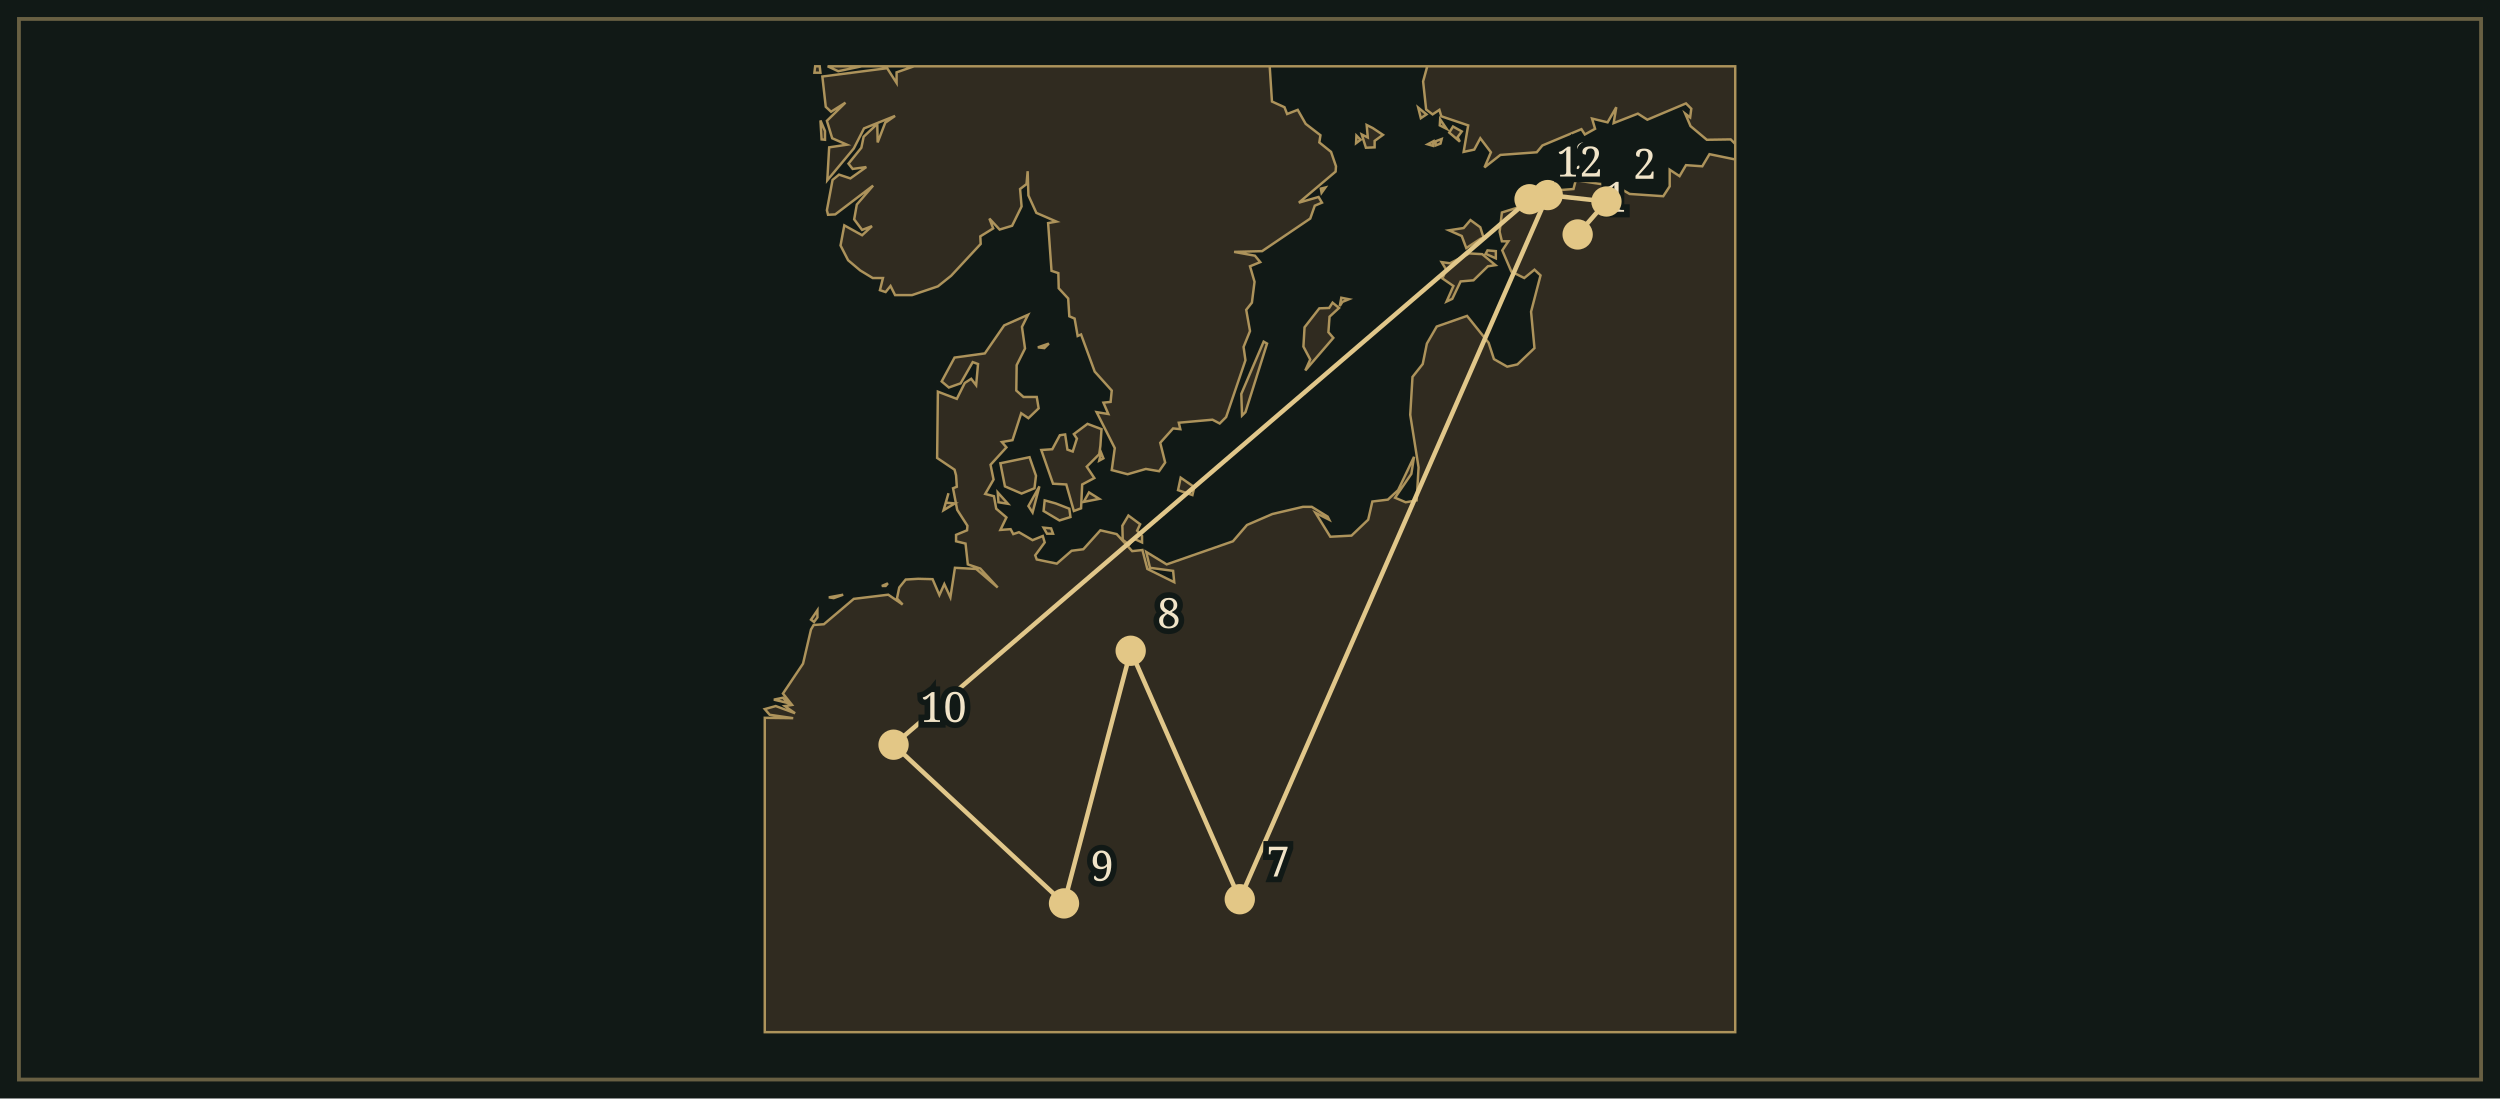
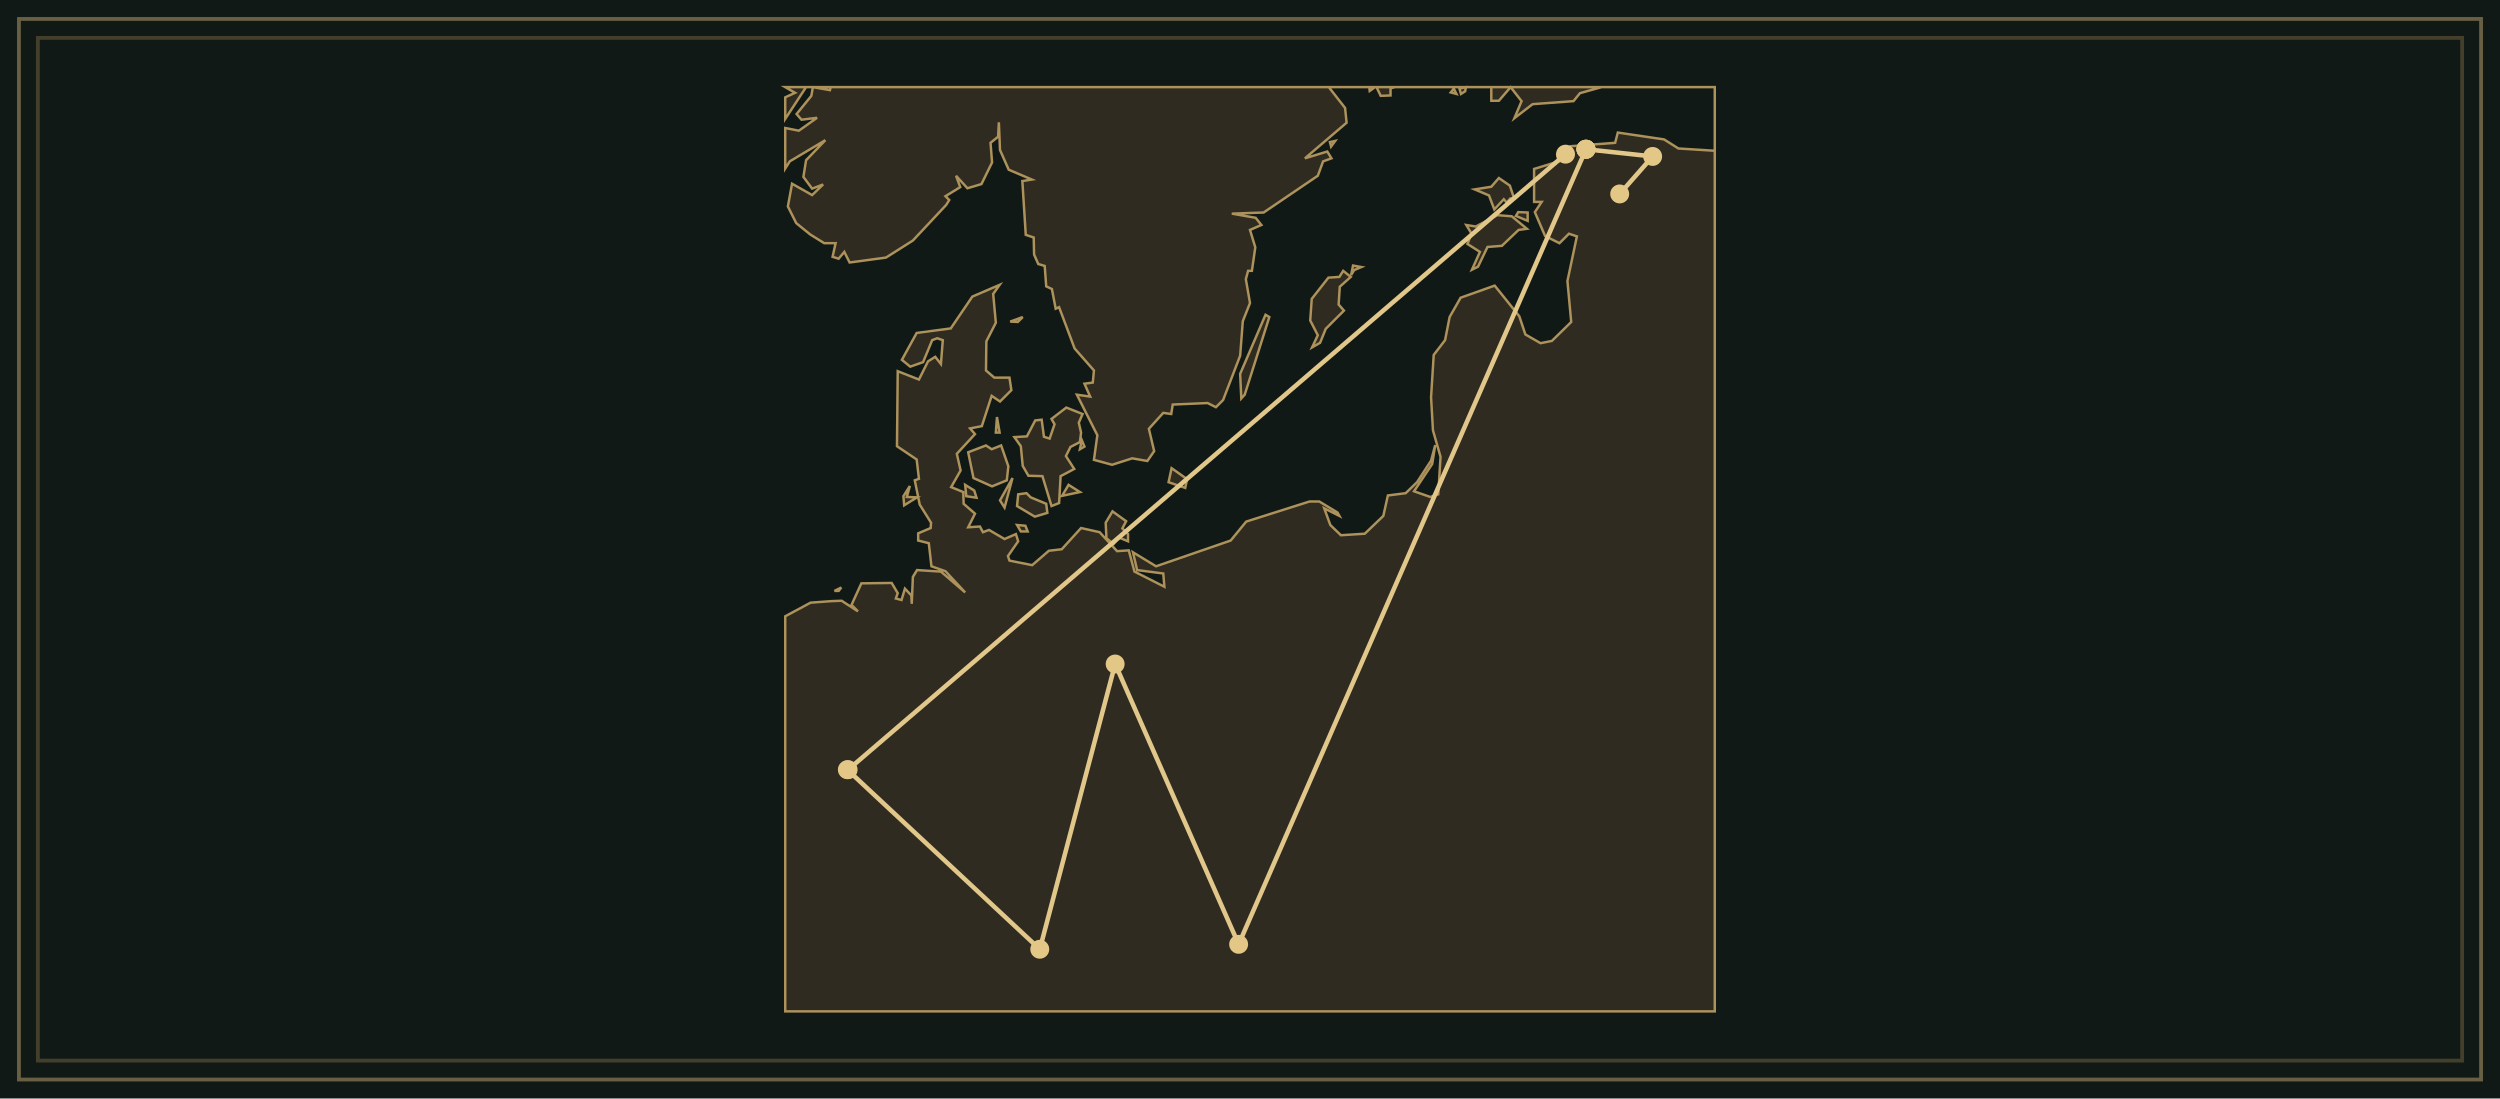
<svg xmlns="http://www.w3.org/2000/svg" viewBox="0 0 660 290" role="img" aria-label="Places in the life of Arvo Pärt">
  <rect width="660" height="290" fill="#111916" />
-   <path d="M387.9,66.9L391.3,67.1L394.8,70L392.8,70.3L389,74L385.6,74.3L383.4,78.9L381.9,79.6L383.7,75.5L380.8,73.5L381.8,71.2L380.6,69.2L382.8,69.5L387.9,66.9ZM353.5,81.3L351,83.6L350.7,87.7L352,89.2L344.6,97.8L345.9,94.9L344.1,91.5L344.4,86.4L348.3,81.4L350.9,81.3L351.8,79.9L353.5,81.3ZM290.5,117.7L290.2,119.9L286.9,123.2L288.9,126.2L285.7,127.9L285.4,134.2L283.5,134.9L281.5,127.9L278,127.7L274.9,118.8L277.8,118.6L279.8,114.9L281.2,114.7L281.8,118.7L283.2,119.2L284.3,115.8L283.5,114.6L287.1,111.9L290.8,113.3L290.5,117.7ZM271.8,120.7L273.5,125.6L273.1,128.9L269.7,130.3L265.3,128.4L264.1,122.3L271.8,120.7ZM220.1,157.9L218.8,157.7L222.6,157L220.1,157.9ZM348.9,50.9L348.7,49.8L349.9,49.5L348.9,50.9ZM390.9,63L387.1,65.5L385.9,62.3L382.5,60.8L386.4,60.2L388.2,58.1L390.8,60L391.7,62.9L390.9,63ZM394.9,68.2L392.2,67L392.7,66.1L394.9,66.3L394.9,68.2ZM381.9,34L380.1,33.1L380.2,31.5L381.9,34ZM359.2,36.9L358,37.8L358.1,35.8L359.2,36.9ZM362.4,33.8L365.1,35.6L362.9,37.2L362.9,38.9L360.6,39L359.5,35.5L361.1,36.3L360.8,33L362.4,33.8ZM354.4,79.7L353.7,80.8L354.1,78.6L356.1,79L354.4,79.7ZM328.8,108.8L327.9,109.7L327.7,104L333.6,90.2L334.5,90.7L328.8,108.8ZM314.8,130.7L311,129.4L311.7,126.1L315.3,128.6L314.8,130.7ZM301.5,141.5L301.5,143.2L299.3,142.2L298.1,143.8L296.4,142.5L296.3,138.8L297.9,136.1L301,138.4L300.2,140.1L301.5,141.5ZM290.2,131.7L286.1,132.5L287.5,130L290.2,131.7ZM291.3,121L290.2,121.6L290.7,119.5L291.3,121ZM278.7,132.9L282.3,134.3L282.6,136.5L279.7,137.4L275.5,134.9L275.8,132.1L278.7,132.9ZM266.1,133L263.6,132.6L263.4,130L266.1,133ZM272.6,135.3L271.5,133.6L274.4,128.4L272.6,135.3ZM278,140.9L276.4,140.9L275.5,139.3L277.5,139.5L278,140.9ZM275.7,91.9L274,91.7L276.9,90.7L275.7,91.9ZM249.1,134.7L250.4,130.2L249.7,132.7L252.1,132.9L249.1,134.7ZM215.8,163L214.9,164.2L214.1,163.6L215.8,161.1L215.8,163ZM206.7,184.2L208,185.6L204.3,184.7L206.7,184.2ZM233.8,154.7L232.8,154.7L234.4,154L233.8,154.7ZM383.6,33.4L385.9,34.7L384.8,36.2L385.4,37.4L382.6,35L383.6,33.4ZM376.6,30.2L375.1,31.2L374.4,28.4L376.6,30.2ZM380.3,37.9L379,38.4L379,37.3L380.6,36.7L380.3,37.9ZM378.3,38.5L376.9,38.1L378.4,37.3L378.3,38.5ZM216.6,19.2L215,19.2L215.2,17.5L216.4,17.5L216.6,19.2ZM217.8,34.6L217.8,36.9L216.9,36.8L216.6,31.8L217.8,34.6ZM342.9,53.5L348.1,52L349,53.5L347.1,54.3L345.9,57.7L333.2,66.3L325.8,66.5L331.3,67.5L332.7,69.2L330,70.3L331.2,74.4L330.5,79.9L329,81.8L330,87.4L328.3,91.6L328.8,95.1L323.7,110.1L322,111.8L320.1,110.8L311.2,111.6L311.6,113.3L309.7,113.1L306.3,116.9L307.6,122.1L306,124.4L302.5,123.8L297.7,125.2L293.5,124.1L294.3,118.3L289.5,108.8L292.6,109.3L291.3,106.3L293.2,106.1L293.5,103.1L289,98.1L285.4,88.3L284.5,88.7L283.7,84.1L282.3,83.5L282,78.8L279.5,76.1L279.4,72.1L277.6,71.5L276.7,58.9L278.9,58.5L273.6,56.2L271.5,51.6L271.3,45.2L271,48.6L269.3,49.9L269.7,54.5L267.2,59.6L263.9,60.6L261.2,57.7L262.2,60.3L258.8,62.4L258.9,64.4L251.1,72.8L247.6,75.6L240.8,77.9L236.3,77.9L235.1,75.5L233.8,77.1L232.3,76.6L233.1,73.4L230.4,73.4L227.1,71.4L223.9,68.7L221.9,64.8L222.9,59.5L227.6,62.1L230.2,59.7L227.6,60.7L225.5,57.9L226.2,54L230.5,49L220.5,56.6L218.6,56.7L218.3,55.5L219.8,47.5L221.5,46.1L224.5,47.1L228.7,44.1L225.1,44.6L224,43.2L227.4,39L228,36.1L231.6,32.7L231.7,37.6L233.7,32.4L236.3,30.6L228.1,33.9L225.4,39.2L218.4,47.6L218.9,38.9L223.6,38.2L219.7,36.5L218.3,31.9L223.2,27.1L219.4,29.5L218,28.2L217.1,20.2L234.2,18L236.7,21.9L236.7,19.1L241.3,17.5L227.5,17.5L221.3,18.8L218.5,17.5L458.1,17.5L458.1,272.5L201.9,272.5L201.9,189.5L209.4,189.6L203.2,188.7L201.9,187.2L204.8,186.4L209.9,188.3L207.2,186.4L209.1,186.1L206.7,183.1L212,175.2L214.1,166.2L214.8,165L217.5,164.8L225.4,158.1L234.5,157L238.3,159.6L236.8,158L237.4,155.1L239.1,153L242.4,152.8L246.2,152.9L248,157.1L249.3,154.2L250.9,157.7L252.1,149.9L257.7,150.2L263.4,155.1L258.8,150.1L255.5,149L254.9,143.5L252.4,142.9L252.4,141.2L255.3,140L255.4,138.8L252.7,134.6L251.6,128.9L252.6,128.5L252.4,125.5L252,124L247.4,120.9L247.6,103.4L252.6,105.3L254.7,101.1L256.4,100L257.7,101.7L258.2,96.1L256.8,95.6L253.6,101.2L250.5,102.3L248.6,100.7L252,94.4L260,93.3L265.1,85.9L271.4,83.1L269.8,86.3L270.6,92L268.4,96.4L268.3,103.1L270.2,104.8L273.7,104.8L274.2,107.8L271.5,110.4L269.6,109.1L267.3,116.2L264.5,116.7L265.7,118.1L261.5,122.7L262.3,126.6L260.1,130.4L262.4,131L263,134.3L265.7,136.6L264.1,139.9L266.8,139.7L267.5,141L269,140.5L272.6,142.6L275.3,141.5L275.8,143.2L273.3,146.6L273.7,147.7L279,148.8L282.9,145.4L286,145L290.5,140L294.8,141L298.9,145.5L301.6,145.2L302.9,150.2L310,153.7L309.7,150.7L303.6,149.9L302.6,145.7L308,149L325.5,142.9L329.2,138.6L335.9,135.7L344,133.8L346.3,133.8L350.5,136.4L350.9,137.2L347.3,135.4L351.2,141.7L356.8,141.4L361.2,137.2L362.3,132.4L366.4,131.9L369.1,129.4L373.3,120.6L372.6,125.1L368.3,131.4L371.1,132.6L374,132.1L374.5,123.4L372.3,109.5L372.9,99.5L375.6,96.1L376.7,90.7L379.3,86.2L387.3,83.4L393,90.5L394.4,94.8L397.9,96.8L400.6,96.2L405.1,91.9L404.2,82.3L406.7,72.7L405.1,71.2L402.4,73.4L399,71.7L396.6,66.1L398.2,63.7L396.5,63.7L395.9,61.2L396.5,56.1L402.2,54.3L401.8,52.7L405,50.7L415.4,49.9L416,47.6L426.8,49.2L430.2,51.2L439.1,51.8L440.8,49.2L440.8,44.8L443.4,46.5L445.1,43.6L449.4,43.9L451.3,40.7L458.1,42.1L458.1,38L456.9,36.8L450.6,36.9L446.3,33.3L444.9,30L446.2,31L446.5,28.7L445.1,27.3L434.9,31.6L432.4,30L426,32.5L426.7,28.3L424.4,32.3L420.3,31.3L421.1,34L418.4,35.5L417.5,34.1L407.2,38.4L405.7,40.2L396.1,40.9L391.9,44.2L393.6,40.2L390.8,36.5L389.2,39.5L386.4,40.1L387.6,33.1L380.5,30.7L380,29L378.2,30.2L376.5,28.9L375.7,21.5L376.8,17.5L335.2,17.5L335.8,26.8L339.1,28.3L339.8,30.1L342.6,29L344.7,32.7L348.6,35.7L348.3,37.6L351.4,40.1L352.7,43.9L352.6,45.3L342.9,53.5Z" fill="#302b20" stroke="#ad935b" stroke-width=".65" />
-   <path d="M416.5,61.9L424.1,53.2L408.6,51.5L408.6,51.5L408.6,51.5L408.6,51.5L327.3,237.4L298.5,171.8L280.9,238.5L235.9,196.6L236,196.6L403.8,52.6" fill="none" stroke="#e1c78a" stroke-width="1.2" />
-   <circle cx="416.5" cy="61.9" r="4" fill="#e3c786" />
-   <text x="423.5" y="55.9" fill="#f1e4c8" stroke="#111916" stroke-width="3" paint-order="stroke" font-family="Georgia,serif" font-size="11">1</text>
-   <circle cx="424.1" cy="53.2" r="4" fill="#e3c786" />
-   <text x="431.1" y="47.2" fill="#f1e4c8" stroke="#111916" stroke-width="3" paint-order="stroke" font-family="Georgia,serif" font-size="11">2</text>
-   <circle cx="408.6" cy="51.5" r="4" fill="#e3c786" />
-   <text x="415.6" y="45.5" fill="#f1e4c8" stroke="#111916" stroke-width="3" paint-order="stroke" font-family="Georgia,serif" font-size="11">3</text>
-   <circle cx="327.3" cy="237.4" r="4" fill="#e3c786" />
-   <text x="334.3" y="231.4" fill="#f1e4c8" stroke="#111916" stroke-width="3" paint-order="stroke" font-family="Georgia,serif" font-size="11">7</text>
-   <circle cx="298.5" cy="171.8" r="4" fill="#e3c786" />
-   <text x="305.5" y="165.8" fill="#f1e4c8" stroke="#111916" stroke-width="3" paint-order="stroke" font-family="Georgia,serif" font-size="11">8</text>
-   <circle cx="280.9" cy="238.5" r="4" fill="#e3c786" />
-   <text x="287.9" y="232.5" fill="#f1e4c8" stroke="#111916" stroke-width="3" paint-order="stroke" font-family="Georgia,serif" font-size="11">9</text>
-   <circle cx="235.9" cy="196.6" r="4" fill="#e3c786" />
-   <text x="242.9" y="190.6" fill="#f1e4c8" stroke="#111916" stroke-width="3" paint-order="stroke" font-family="Georgia,serif" font-size="11">10</text>
-   <circle cx="403.8" cy="52.6" r="4" fill="#e3c786" />
-   <text x="410.8" y="46.6" fill="#f1e4c8" stroke="#111916" stroke-width="3" paint-order="stroke" font-family="Georgia,serif" font-size="11">12</text>
+   <rect x="10" y="10" width="640" height="270" fill="#111916" stroke="#a88b5355" />
+   <path d="M395.3,56.8L399.1,57.1L403.1,60.4L400.9,60.7L396.5,64.9L392.7,65.2L390.2,70.4L388.6,71.2L390.7,66.5L387.4,64.4L388.5,61.7L387.1,59.4L389.6,59.8L395.3,56.8ZM356.6,73.1L353.7,75.7L353.4,80.4L354.8,82L350,86.8L348.5,90.5L346.4,91.7L347.9,88.5L345.9,84.6L346.3,78.9L350.7,73.3L353.6,73.1L354.6,71.5L356.6,73.1ZM285.4,114.2L285.1,116.7L282.6,118L281.4,120.4L283.6,123.8L280,125.7L279.6,132.8L277.6,133.6L275.2,125.7L271.5,125.6L270,123L269.5,117.8L267.8,115.4L271.1,115.2L273.3,111L275,110.8L275.6,115.3L277.1,115.8L278.4,112L277.6,110.6L281.5,107.6L285.8,109.3L284.8,111.6L285.4,114.2ZM264.3,117.6L266.2,123.1L265.8,126.8L261.9,128.4L257,126.2L255.6,119.4L260.3,117.6L261.8,118.6L264.3,117.6ZM351.4,38.7L351.1,37.5L352.5,37.2L351.4,38.7ZM398.7,52.4L397.8,53.5L397,52.6L394.5,55.3L393.1,51.6L389.3,50L393.7,49.3L395.7,47L398.6,49L399.7,52.3L398.7,52.4ZM403.3,58.3L400.2,57L400.8,56L403.3,56.1L403.3,58.3ZM363,23L361.6,24L361.5,23L363,23ZM368.3,23L367.1,23.3L367.1,25.2L364.5,25.3L363.4,23L368.3,23ZM357.5,71.3L356.7,72.6L357.2,70.1L359.4,70.5L357.5,71.3ZM328.6,104.2L327.7,105.2L327.4,98.7L334.1,83.1L335.1,83.7L328.6,104.2ZM312.9,128.8L308.5,127.3L309.3,123.6L313.4,126.5L312.9,128.8ZM297.8,141L297.8,142.9L295.4,141.9L294,143.6L292.1,142.1L291.9,138L293.7,135L297.3,137.6L296.3,139.5L297.8,141ZM285.1,129.9L280.4,130.9L282.1,128L285.1,129.9ZM286.3,117.9L285.1,118.6L285.6,116.2L286.3,117.9ZM272.1,131.3L276.2,133L276.5,135.4L273.2,136.4L268.5,133.6L268.8,130.5L271,130.2L272.1,131.3ZM257.8,131.4L255.1,131L254.8,128L257.2,129.5L257.8,131.4ZM265.2,134L264,132.1L267.3,126.2L265.2,134ZM263.9,114.2L262.9,114.2L263.2,110.1L263.9,114.2ZM271.3,140.3L269.5,140.3L268.5,138.6L270.7,138.8L271.3,140.3ZM268.7,85L266.7,84.9L270,83.7L268.7,85ZM238.7,133.4L238.5,131L240.2,128.3L239.4,131.2L242.1,131.3L238.7,133.4ZM221.4,156L220.3,156L222.1,155.1L221.4,156ZM386.8,24.1L385.7,24.8L385.3,23.4L387,23L386.8,24.1ZM384.5,24.8L383,24.4L383.8,23.4L384.5,24.8ZM344.5,41.8L350.4,40L351.5,41.8L349.3,42.6L347.9,46.4L333.6,56.1L325.2,56.4L331.5,57.5L333,59.4L330,60.7L331.4,65.3L330.5,71.5L329.5,71.5L328.9,73.7L330,80L328.1,84.8L327.4,93.9L322.9,105.6L321,107.5L318.8,106.4L309.6,106.8L309.2,109.3L307.1,109L303.3,113.2L304.7,119.1L302.9,121.7L298.9,121L293.6,122.7L288.8,121.4L289.7,114.9L284.3,104.2L287.8,104.7L286.3,101.3L288.5,101L288.8,97.8L283.7,92L279.6,81.1L278.7,81.5L277.7,76.3L276.2,75.6L275.8,70.2L274.1,69.7L273,67.2L272.9,62.7L270.8,62L269.9,47.8L272.4,47.4L266.3,44.8L264,39.6L263.7,32.3L263.5,36.1L261.5,37.7L261.9,42.9L259.1,48.6L255.4,49.7L252.4,46.4L253.5,49.4L249.6,51.8L250.6,52.8L249.8,54.1L241,63.5L233.9,68L224.3,69.3L222.9,66.5L221.4,68.3L219.8,67.8L220.6,64.2L217.6,64.2L213.9,61.9L210.2,58.9L208,54.5L209.1,48.5L214.4,51.5L217.3,48.7L214.4,49.8L212.1,46.7L212.8,42.3L217.9,37L208.5,42.6L207.3,44.5L207.3,33.8L210.9,34.5L215.7,31.1L211.6,31.6L210.3,30.1L214.2,25.3L214.6,23L219.1,23.8L219.3,23L212.8,23L207.3,31.4L207.3,25.7L209.9,24.5L207.3,23L452.7,23L452.7,267L207.3,267L207.3,162.7L214,159.1L219.5,158.7L222.2,158.6L226.5,161.4L224.8,159.7L227.4,154L235.4,153.9L237,156.6L236.5,158L238,158.4L238.9,155.4L240.6,157.2L240.7,159.4L241,152.3L242.1,150.5L248.4,150.9L254.8,156.4L249.6,150.8L245.9,149.5L245.2,143.4L242.4,142.7L242.4,140.8L245.7,139.4L245.8,138L242.8,133.2L241.5,126.8L242.6,126.4L242,121.3L236.8,117.8L237,98L242.6,100.2L245,95.4L246.9,94.2L248.4,96.1L248.9,89.8L247.4,89.3L246.1,89.8L243.7,95.6L240.3,96.8L238.1,95L242,87.9L251,86.7L256.7,78.3L263.9,75.2L262.2,77.6L262.9,85.2L260.4,90.1L260.3,97.8L262.5,99.7L266.5,99.7L267,103L264,106L261.8,104.5L259.2,112.5L256.1,113.1L257.4,114.6L252.6,119.8L253.6,124.2L251.1,128.6L254.3,129.9L254.4,133L257.4,135.6L255.6,139.2L258.7,139L259.5,140.5L261.1,139.9L265.2,142.3L268.2,141L268.8,142.9L266.1,146.8L266.5,148L272.5,149.2L276.9,145.4L280.3,145L285.4,139.4L290.3,140.5L294.9,145.5L298,145.3L299.5,150.9L307.4,154.9L307.1,151.4L300.2,150.5L299.1,145.8L305.2,149.5L324.9,142.7L329,137.7L345.7,132.4L348.3,132.4L353.1,135.3L353.6,136.2L349.6,134.2L351.2,138.6L354,141.3L360.3,140.9L365.2,136.2L366.4,130.8L371.1,130.2L374.1,127.3L377.8,121.6L378.9,117.5L378.1,122.5L373.3,129.7L377.6,131.2L379.7,130.5L380.3,120.6L378.3,113.6L377.8,104.9L378.5,93.7L381.5,89.8L382.7,83.7L385.6,78.6L394.6,75.4L401.1,83.5L402.7,88.3L406.7,90.6L409.7,90L414.8,85L413.8,74.2L416.3,62.4L414.2,61.7L411.7,64.2L407.9,62.3L405.2,56L407,53.3L405,53.3L405,44.6L411.5,42.6L411.1,40.8L414.6,38.6L426.4,37.7L427.1,35L439.3,36.8L443.1,39.2L452.7,39.8L452.7,23L422.8,23L417.1,24.6L415.4,26.7L404.6,27.5L399.8,31.2L401.7,26.7L398.8,23L395.7,26.6L393.7,26.6L393.7,23L350.8,23L355.1,28.5L355.5,32.4L344.5,41.8Z" fill="#302b20" stroke="#ad935b" stroke-width=".65" />
+   <path d="M427.6,51.2L436.3,41.3M436.3,41.3L418.7,39.4M418.7,39.4L418.7,39.4M418.7,39.4L418.7,39.4M418.7,39.4L418.7,39.4M418.7,39.4L327,249.3M327,249.3L294.4,175.3M294.4,175.3L274.5,250.6M274.5,250.6L223.7,203.2M223.7,203.2L223.9,203.2M223.9,203.2L413.3,40.7" fill="none" stroke="#e1c78a" stroke-width="1.2" />
+   <circle cx="427.6" cy="51.2" r="2.5" fill="#e3c786" />
+   <circle cx="436.3" cy="41.3" r="2.5" fill="#e3c786" />
+   <circle cx="418.7" cy="39.4" r="2.5" fill="#e3c786" />
+   <circle cx="418.7" cy="39.4" r="2.5" fill="#e3c786" />
+   <circle cx="418.7" cy="39.4" r="2.5" fill="#e3c786" />
+   <circle cx="418.7" cy="39.4" r="2.5" fill="#e3c786" />
+   <circle cx="327" cy="249.3" r="2.5" fill="#e3c786" />
+   <circle cx="294.4" cy="175.3" r="2.5" fill="#e3c786" />
+   <circle cx="274.5" cy="250.6" r="2.5" fill="#e3c786" />
+   <circle cx="223.7" cy="203.2" r="2.5" fill="#e3c786" />
+   <circle cx="223.9" cy="203.2" r="2.5" fill="#e3c786" />
+   <circle cx="413.3" cy="40.7" r="2.5" fill="#e3c786" />
+   <text x="427.6" y="51.2" text-anchor="middle" dominant-baseline="central" fill="#f1e4c8" stroke="#111916" stroke-width="4" paint-order="stroke" font-family="Georgia,serif" font-size="10" />
+   <text x="436.3" y="41.3" text-anchor="middle" dominant-baseline="central" fill="#f1e4c8" stroke="#111916" stroke-width="4" paint-order="stroke" font-family="Georgia,serif" font-size="10" />
+   <text x="418.7" y="39.4" text-anchor="middle" dominant-baseline="central" fill="#f1e4c8" stroke="#111916" stroke-width="4" paint-order="stroke" font-family="Georgia,serif" font-size="10" />
+   <text x="327" y="249.3" text-anchor="middle" dominant-baseline="central" fill="#f1e4c8" stroke="#111916" stroke-width="4" paint-order="stroke" font-family="Georgia,serif" font-size="10" />
+   <text x="294.4" y="175.3" text-anchor="middle" dominant-baseline="central" fill="#f1e4c8" stroke="#111916" stroke-width="4" paint-order="stroke" font-family="Georgia,serif" font-size="10" />
+   <text x="274.4" y="250.6" text-anchor="middle" dominant-baseline="central" fill="#f1e4c8" stroke="#111916" stroke-width="4" paint-order="stroke" font-family="Georgia,serif" font-size="10" />
+   <text x="223.7" y="203.3" text-anchor="middle" dominant-baseline="central" fill="#f1e4c8" stroke="#111916" stroke-width="4" paint-order="stroke" font-family="Georgia,serif" font-size="10" />
+   <text x="413.3" y="40.7" text-anchor="middle" dominant-baseline="central" fill="#f1e4c8" stroke="#111916" stroke-width="4" paint-order="stroke" font-family="Georgia,serif" font-size="10" />
  <rect x="5" y="5" width="650" height="280" fill="none" stroke="#c3a970" stroke-opacity=".5" />
</svg>
